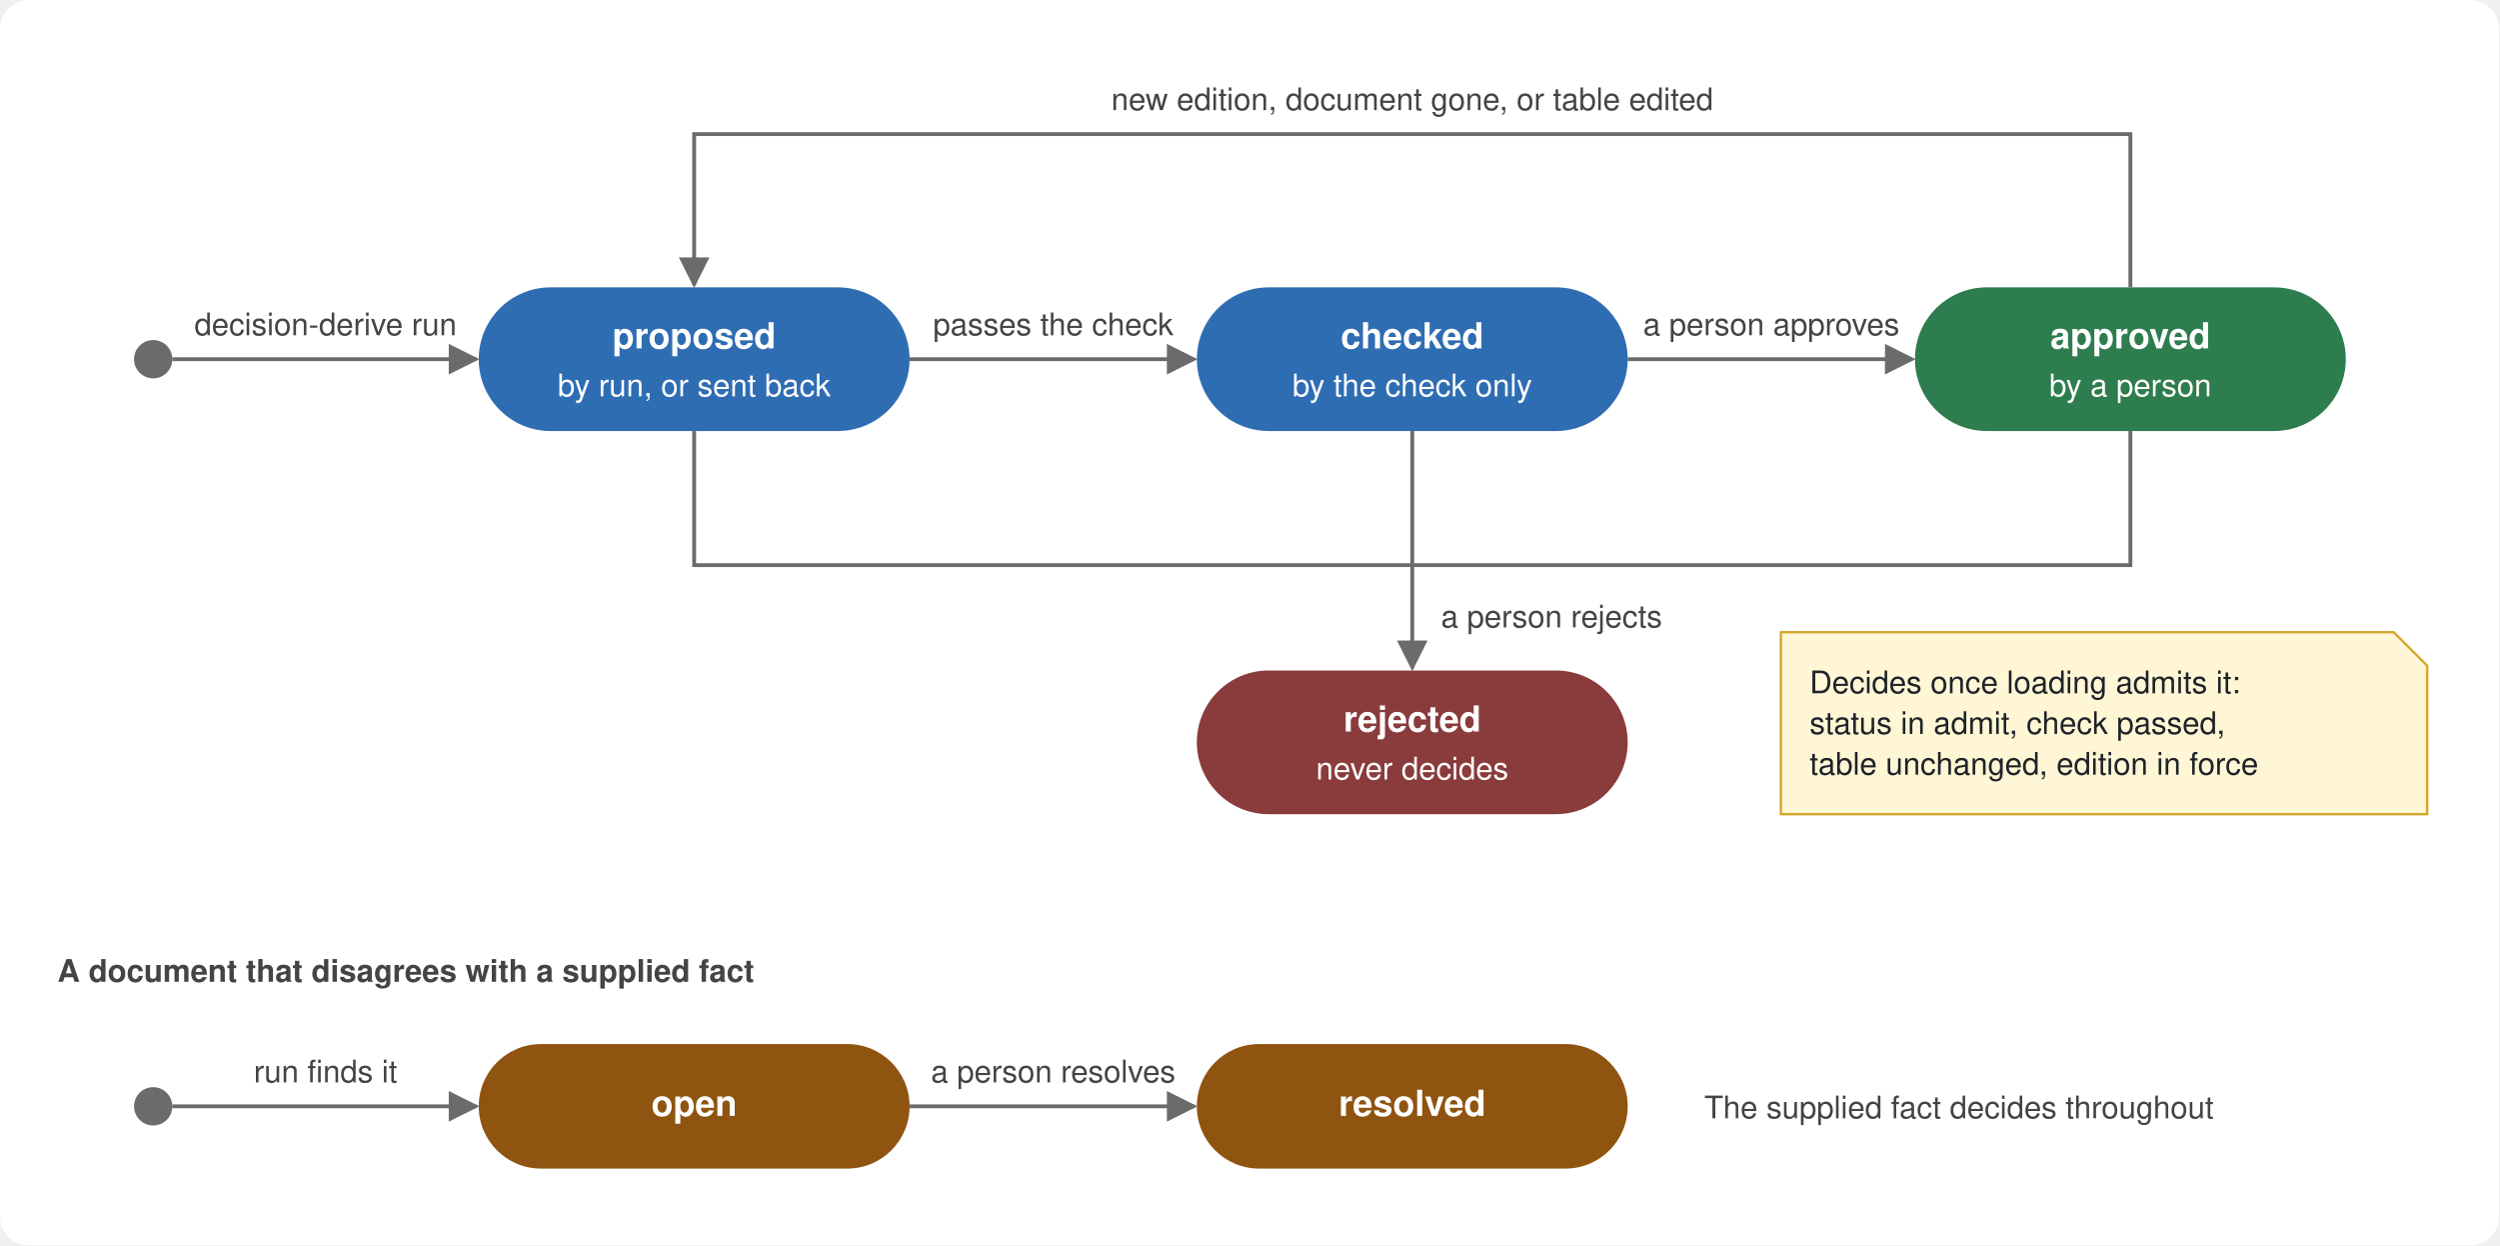
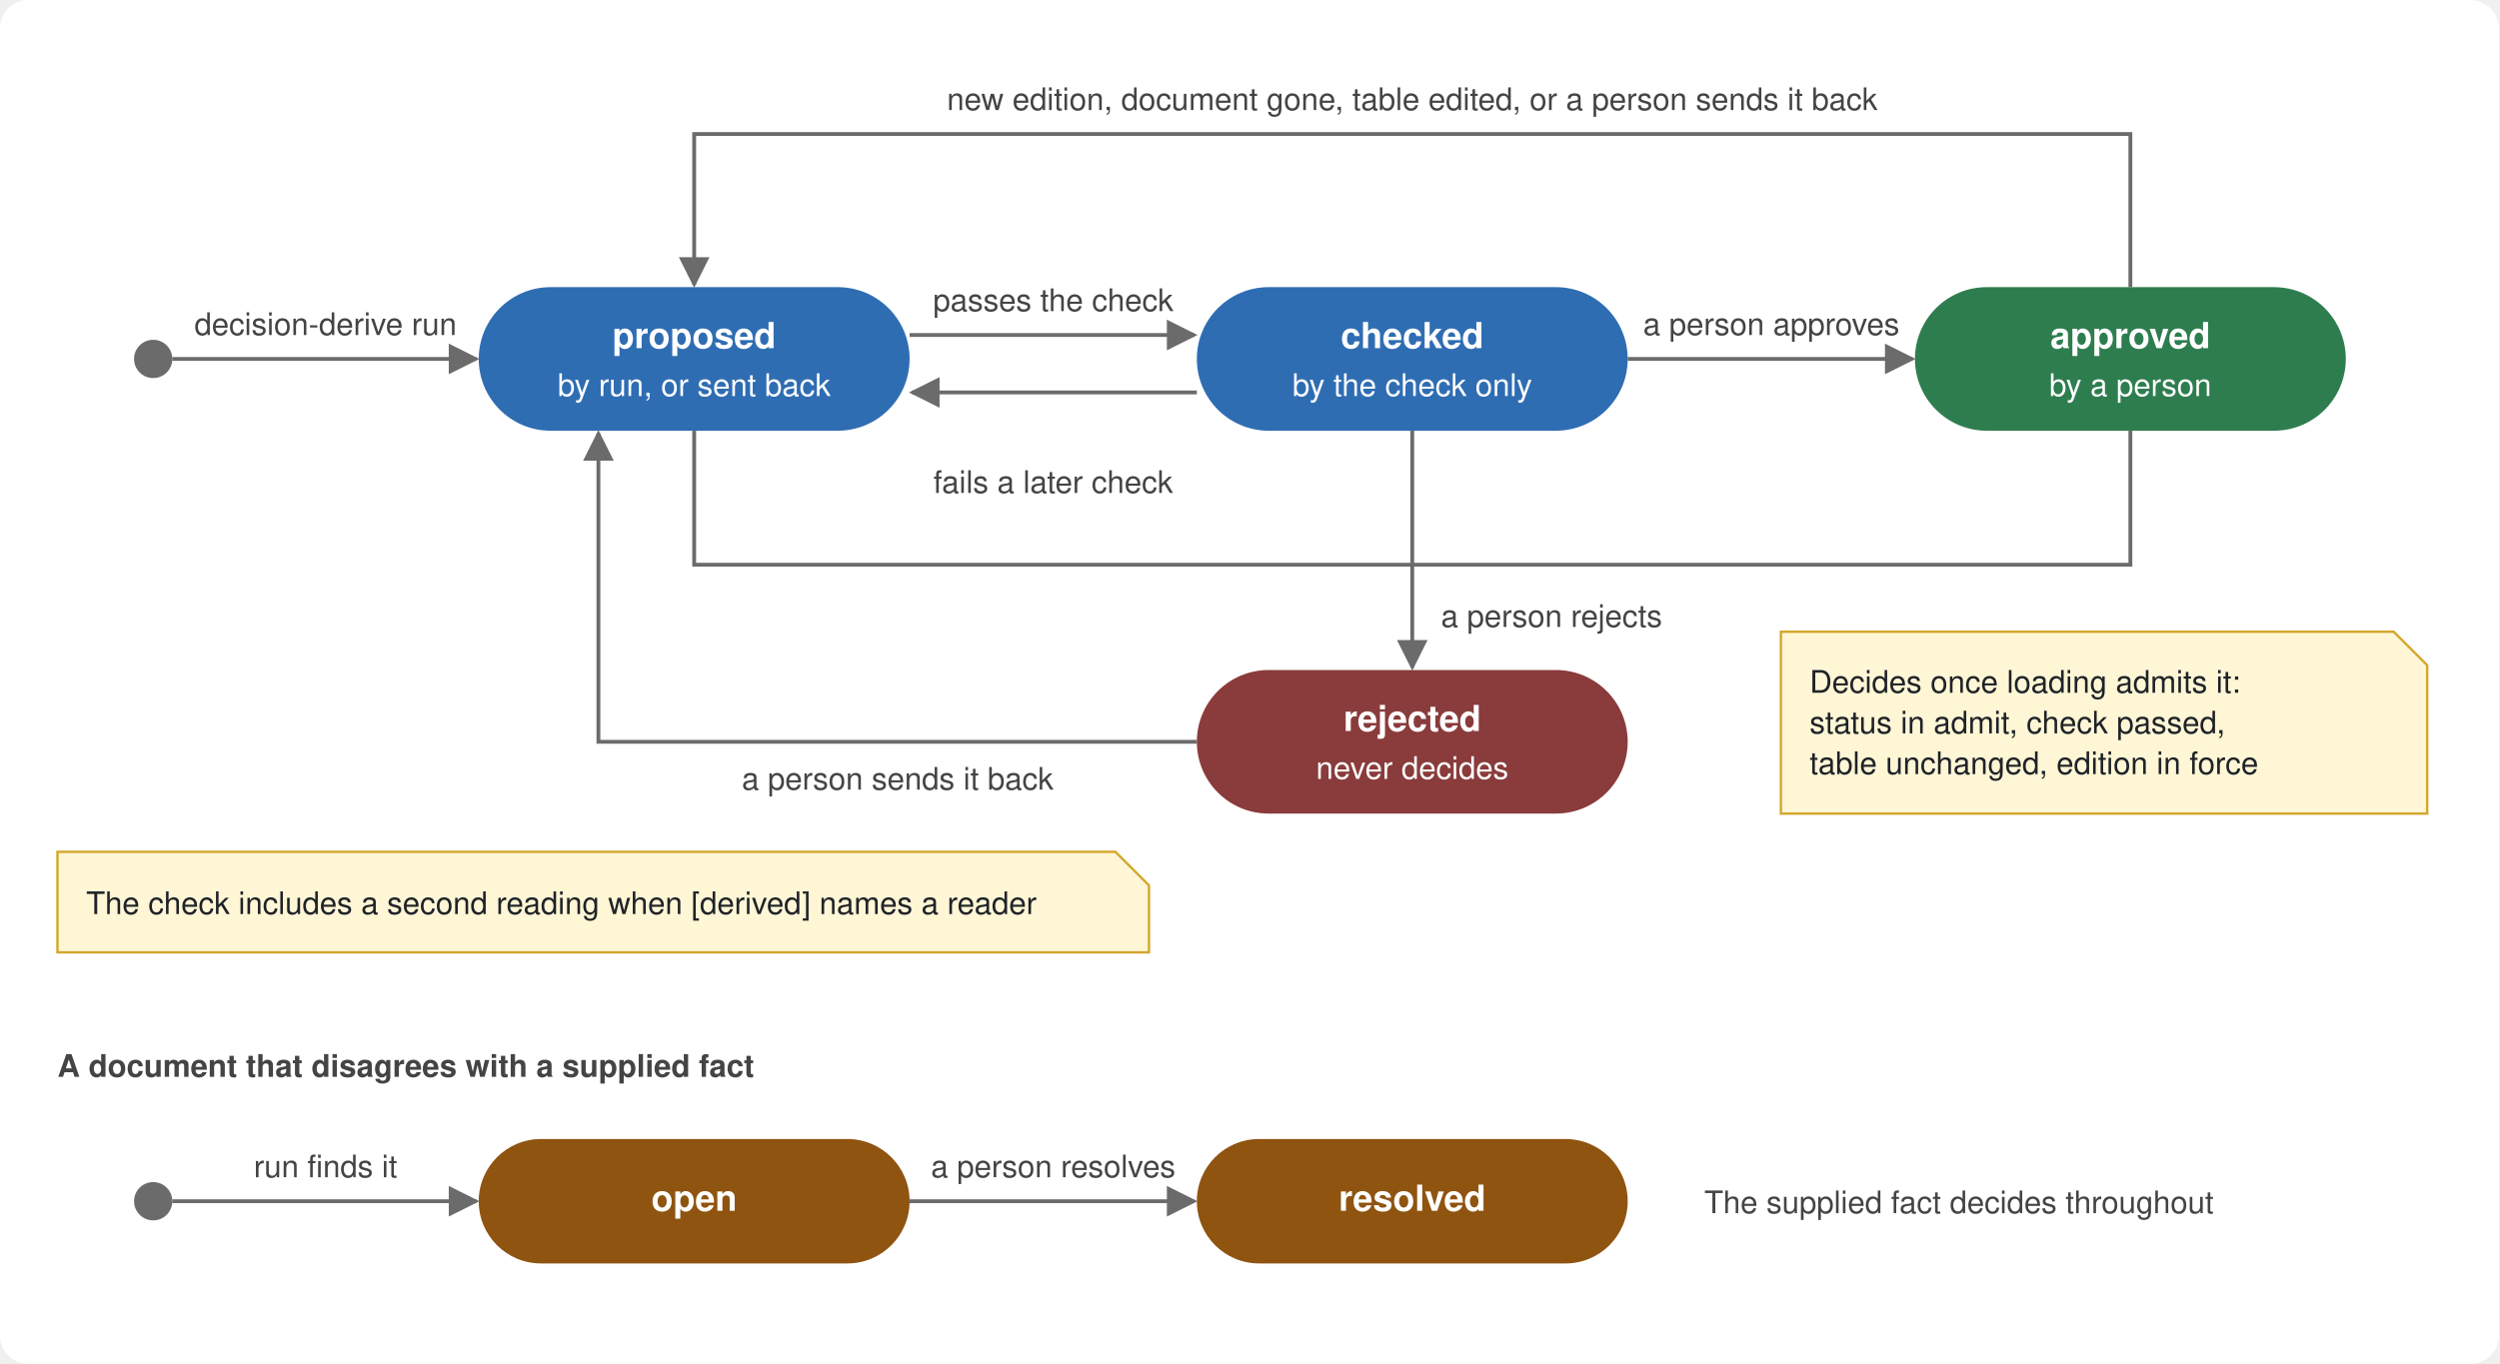
- <svg xmlns="http://www.w3.org/2000/svg" viewBox="0 0 1044 520" width="1044" height="520" font-family="-apple-system, 'Segoe UI', Helvetica, Arial, sans-serif">
+ <svg xmlns="http://www.w3.org/2000/svg" viewBox="0 0 1044 570" width="1044" height="570" font-family="-apple-system, 'Segoe UI', Helvetica, Arial, sans-serif">
  <style>
    .bg { fill: #ffffff; }
    .agent { fill: #6b6b6b; }
    .clm { fill: #2f6db3; }
    .yours { fill: #2e7d4f; }
    .reject { fill: #8a3b3b; }
    .conflict { fill: #8f5410; }
    .name { fill: #ffffff; font-size: 15px; font-weight: 600; }
    .sub { fill: #ffffff; font-size: 13px; }
    .note { fill: #fff6d6; stroke: #d4a72c; }
    .ntext { fill: #1f2328; font-size: 13px; }
    .line { stroke: #6b6b6b; stroke-width: 1.6; fill: none; }
    .dash { stroke-dasharray: 6 4; }
    .life { stroke: #9a9a9a; stroke-width: 1.2; stroke-dasharray: 4 4; fill: none; }
    .frame { stroke: #8a8a8a; stroke-width: 1.2; fill: none; }
    .head, .dot { fill: #6b6b6b; }
    .label { fill: #444444; font-size: 13px; paint-order: stroke; stroke: #ffffff; stroke-width: 5px; stroke-linejoin: round; }
    .strong { font-weight: 600; }
    @media (prefers-color-scheme: dark) {
      .bg { fill: #0d1117; }
      .note { fill: #2e2408; stroke: #9e6a03; }
      .ntext { fill: #e6edf3; }
      .line { stroke: #9198a1; }
      .life, .frame { stroke: #6e7681; }
      .head, .dot { fill: #9198a1; }
      .label { fill: #c9d1d9; stroke: #0d1117; }
    }
  </style>
  <defs>
    <marker id="arrow" viewBox="0 0 10 10" refX="9" refY="5" markerWidth="8" markerHeight="8" orient="auto">
      <path class="head" d="M0,0 L10,5 L0,10 z" />
    </marker>
  </defs>
-   <rect class="bg" width="1044" height="520" rx="12" />
+   <rect class="bg" width="1044" height="570" rx="12" />
  <circle class="dot" cx="64" cy="150" r="8" />
  <rect class="clm" x="200" y="120" width="180" height="60" rx="30" />
  <text class="name" x="290" y="145.5" text-anchor="middle">proposed</text>
  <text class="sub" x="290" y="165.5" text-anchor="middle">by run, or sent back</text>
  <rect class="clm" x="500" y="120" width="180" height="60" rx="30" />
  <text class="name" x="590" y="145.5" text-anchor="middle">checked</text>
  <text class="sub" x="590" y="165.5" text-anchor="middle">by the check only</text>
  <rect class="yours" x="800" y="120" width="180" height="60" rx="30" />
  <text class="name" x="890" y="145.5" text-anchor="middle">approved</text>
  <text class="sub" x="890" y="165.5" text-anchor="middle">by a person</text>
  <rect class="reject" x="500" y="280" width="180" height="60" rx="30" />
  <text class="name" x="590" y="305.5" text-anchor="middle">rejected</text>
  <text class="sub" x="590" y="325.5" text-anchor="middle">never decides</text>
  <path class="line" d="M72,150 L199,150" marker-end="url(#arrow)" />
  <text class="label" x="136" y="140" text-anchor="middle">decision-derive run</text>
-   <path class="line" d="M380,150 L499,150" marker-end="url(#arrow)" />
-   <text class="label" x="440" y="140" text-anchor="middle">passes the check</text>
+   <path class="line" d="M380,140 L499,140" marker-end="url(#arrow)" />
+   <text class="label" x="440" y="130" text-anchor="middle">passes the check</text>
+   <path class="line" d="M500,164 L381,164" marker-end="url(#arrow)" />
+   <text class="label" x="440" y="206" text-anchor="middle">fails a later check</text>
  <path class="line" d="M680,150 L799,150" marker-end="url(#arrow)" />
  <text class="label" x="740" y="140" text-anchor="middle">a person approves</text>
  <path class="line" d="M890,120 L890,56 L290,56 L290,119" marker-end="url(#arrow)" />
-   <text class="label" x="590" y="46" text-anchor="middle">new edition, document gone, or table edited</text>
+   <text class="label" x="590" y="46" text-anchor="middle">new edition, document gone, table edited, or a person sends it back</text>
  <path class="line" d="M290,180 L290,236 L890,236 L890,180" />
  <path class="line" d="M590,180 L590,279" marker-end="url(#arrow)" />
  <text class="label" x="602" y="262" text-anchor="start">a person rejects</text>
+   <path class="line" d="M500,310 L250,310 L250,181" marker-end="url(#arrow)" />
+   <text class="label" x="375" y="330" text-anchor="middle">a person sends it back</text>
+   <path class="note" d="M24,356 L466,356 L480,370 L480,398 L24,398 Z" />
+   <text class="ntext" x="36" y="382">The check includes a second reading when [derived] names a reader</text>
  <path class="note" d="M744,264 L1000,264 L1014,278 L1014,340 L744,340 Z" />
  <text class="ntext" x="756" y="289.5">Decides once loading admits it:</text>
  <text class="ntext" x="756" y="306.5">status in admit, check passed,</text>
  <text class="ntext" x="756" y="323.5">table unchanged, edition in force</text>
-   <text class="label strong" x="24" y="410" text-anchor="start">A document that disagrees with a supplied fact</text>
-   <circle class="dot" cx="64" cy="462" r="8" />
-   <rect class="conflict" x="200" y="436" width="180" height="52" rx="26" />
-   <text class="name" x="290" y="466" text-anchor="middle">open</text>
-   <rect class="conflict" x="500" y="436" width="180" height="52" rx="26" />
-   <text class="name" x="590" y="466" text-anchor="middle">resolved</text>
-   <path class="line" d="M72,462 L199,462" marker-end="url(#arrow)" />
-   <text class="label" x="136" y="452" text-anchor="middle">run finds it</text>
-   <path class="line" d="M380,462 L499,462" marker-end="url(#arrow)" />
-   <text class="label" x="440" y="452" text-anchor="middle">a person resolves</text>
-   <text class="label" x="712" y="467" text-anchor="start">The supplied fact decides throughout</text>
+   <text class="label strong" x="24" y="450" text-anchor="start">A document that disagrees with a supplied fact</text>
+   <circle class="dot" cx="64" cy="502" r="8" />
+   <rect class="conflict" x="200" y="476" width="180" height="52" rx="26" />
+   <text class="name" x="290" y="506" text-anchor="middle">open</text>
+   <rect class="conflict" x="500" y="476" width="180" height="52" rx="26" />
+   <text class="name" x="590" y="506" text-anchor="middle">resolved</text>
+   <path class="line" d="M72,502 L199,502" marker-end="url(#arrow)" />
+   <text class="label" x="136" y="492" text-anchor="middle">run finds it</text>
+   <path class="line" d="M380,502 L499,502" marker-end="url(#arrow)" />
+   <text class="label" x="440" y="492" text-anchor="middle">a person resolves</text>
+   <text class="label" x="712" y="507" text-anchor="start">The supplied fact decides throughout</text>
</svg>
